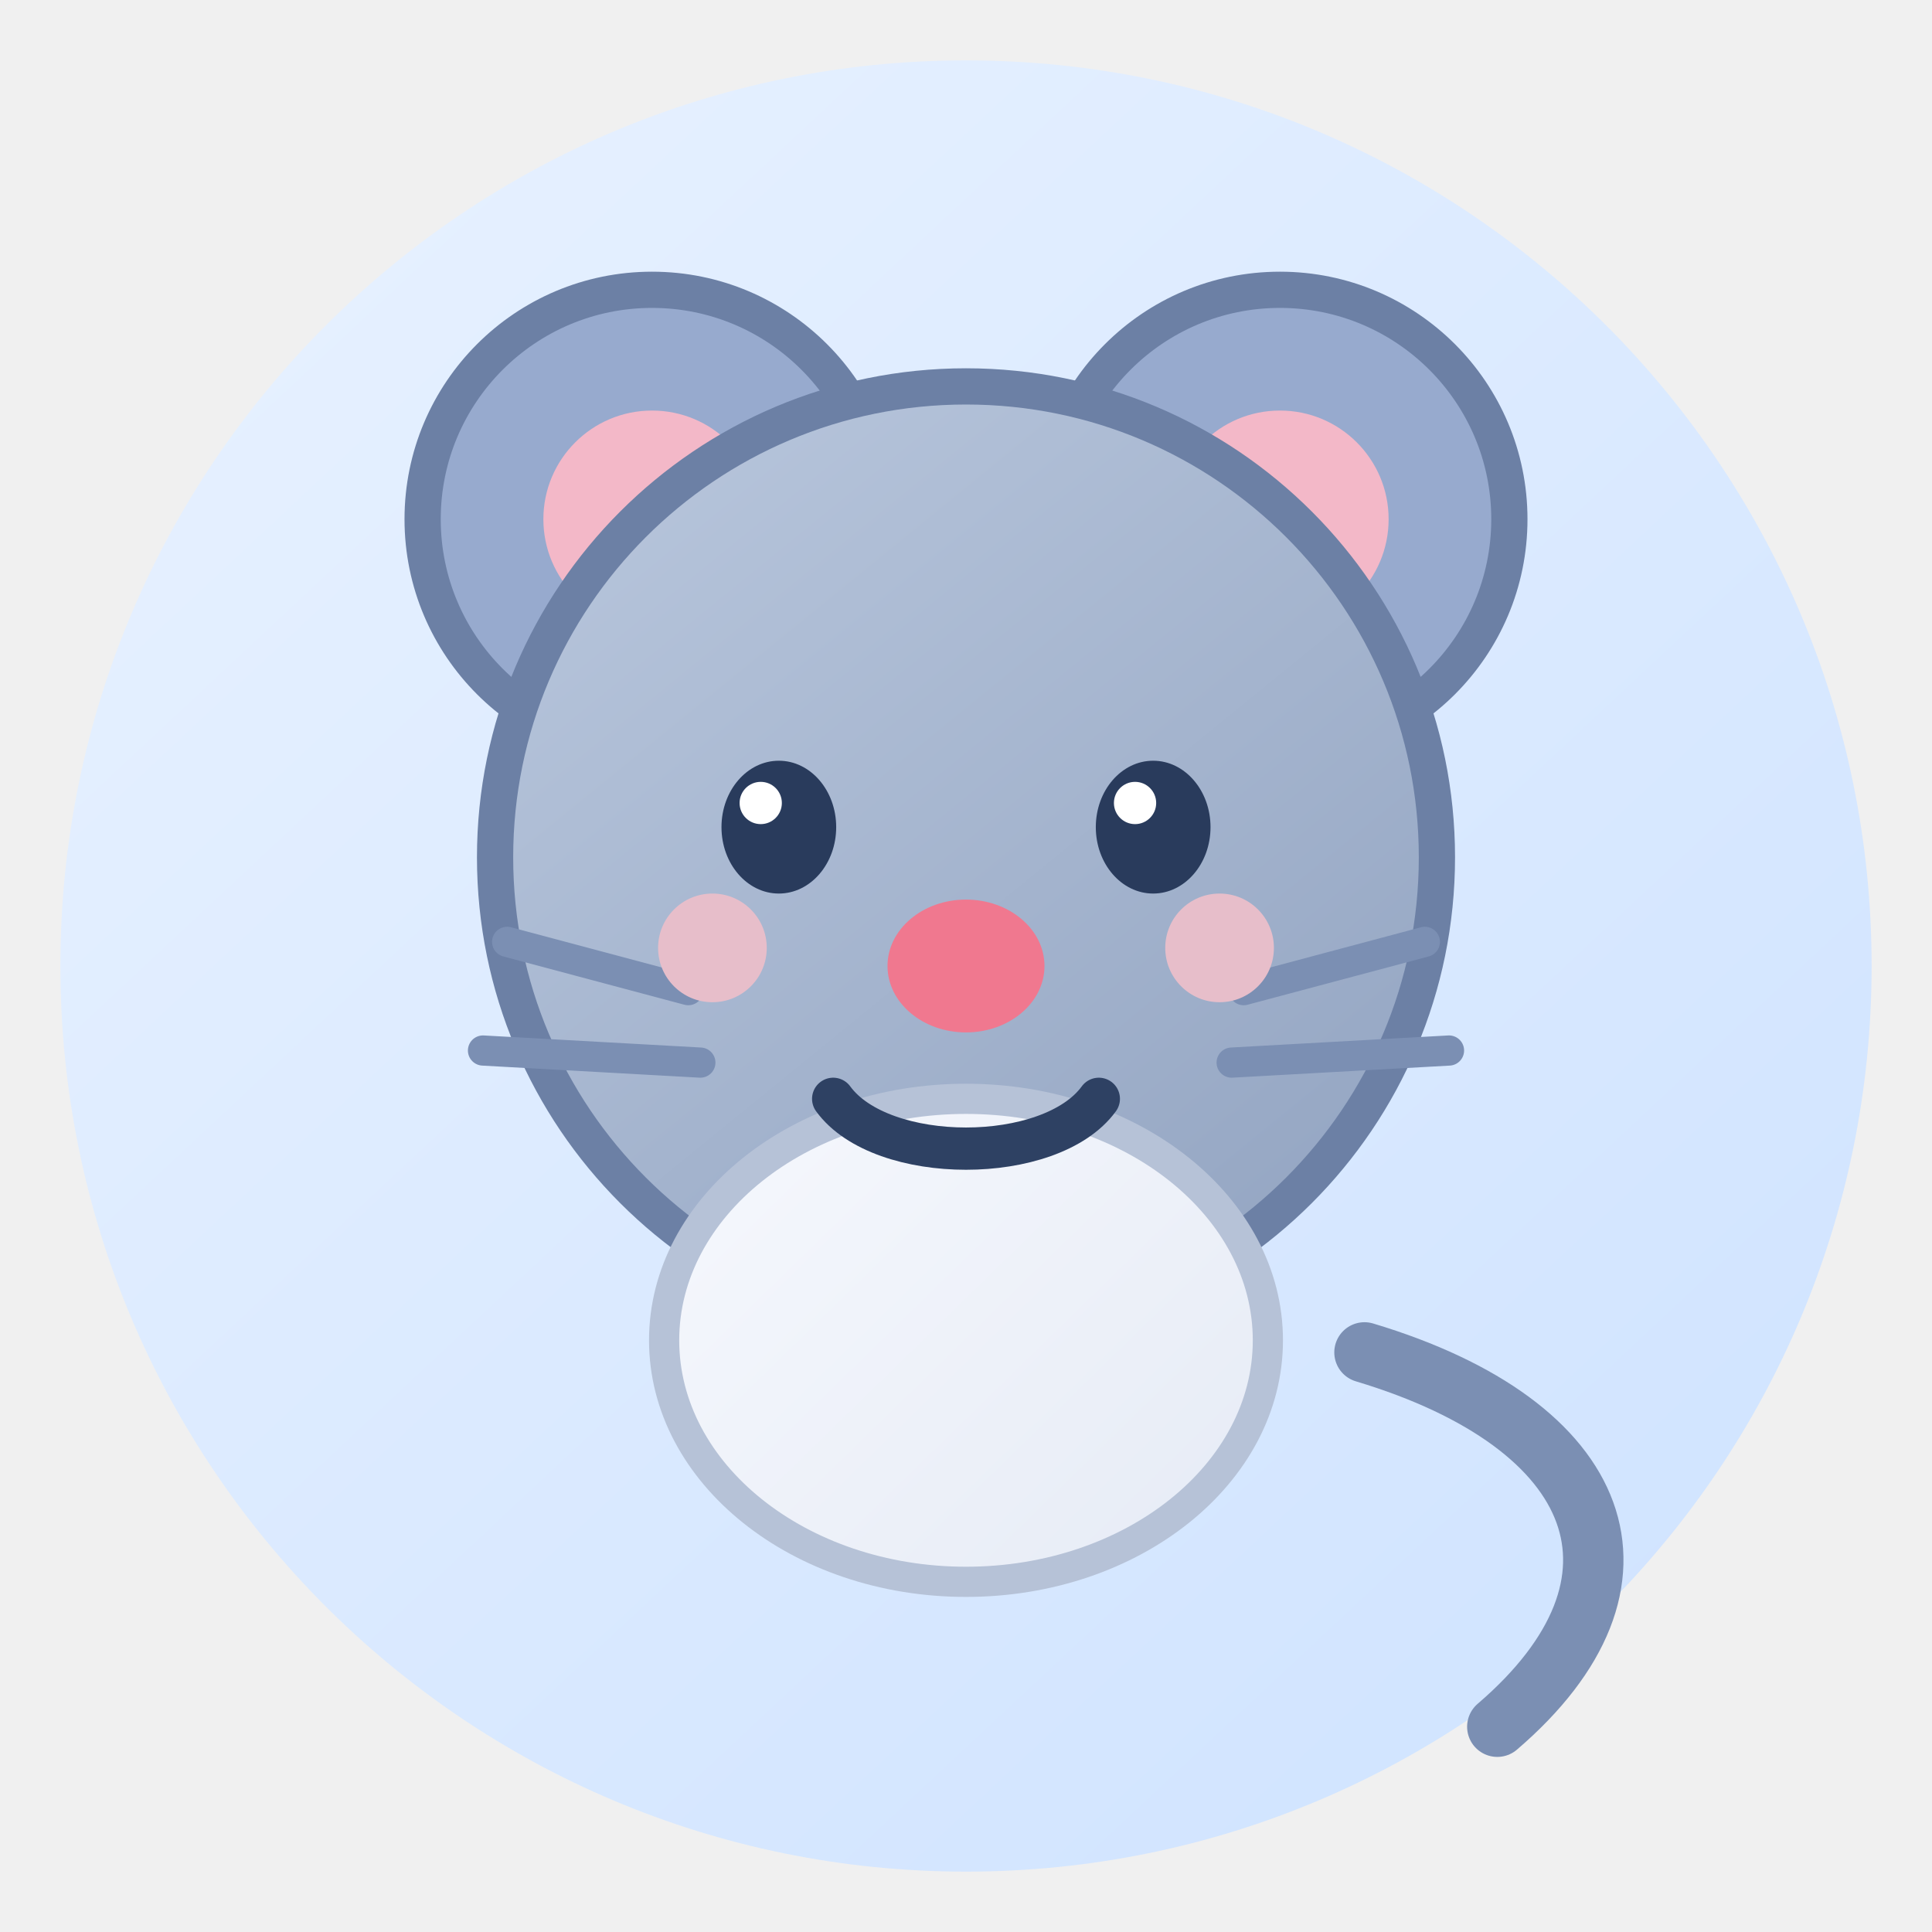
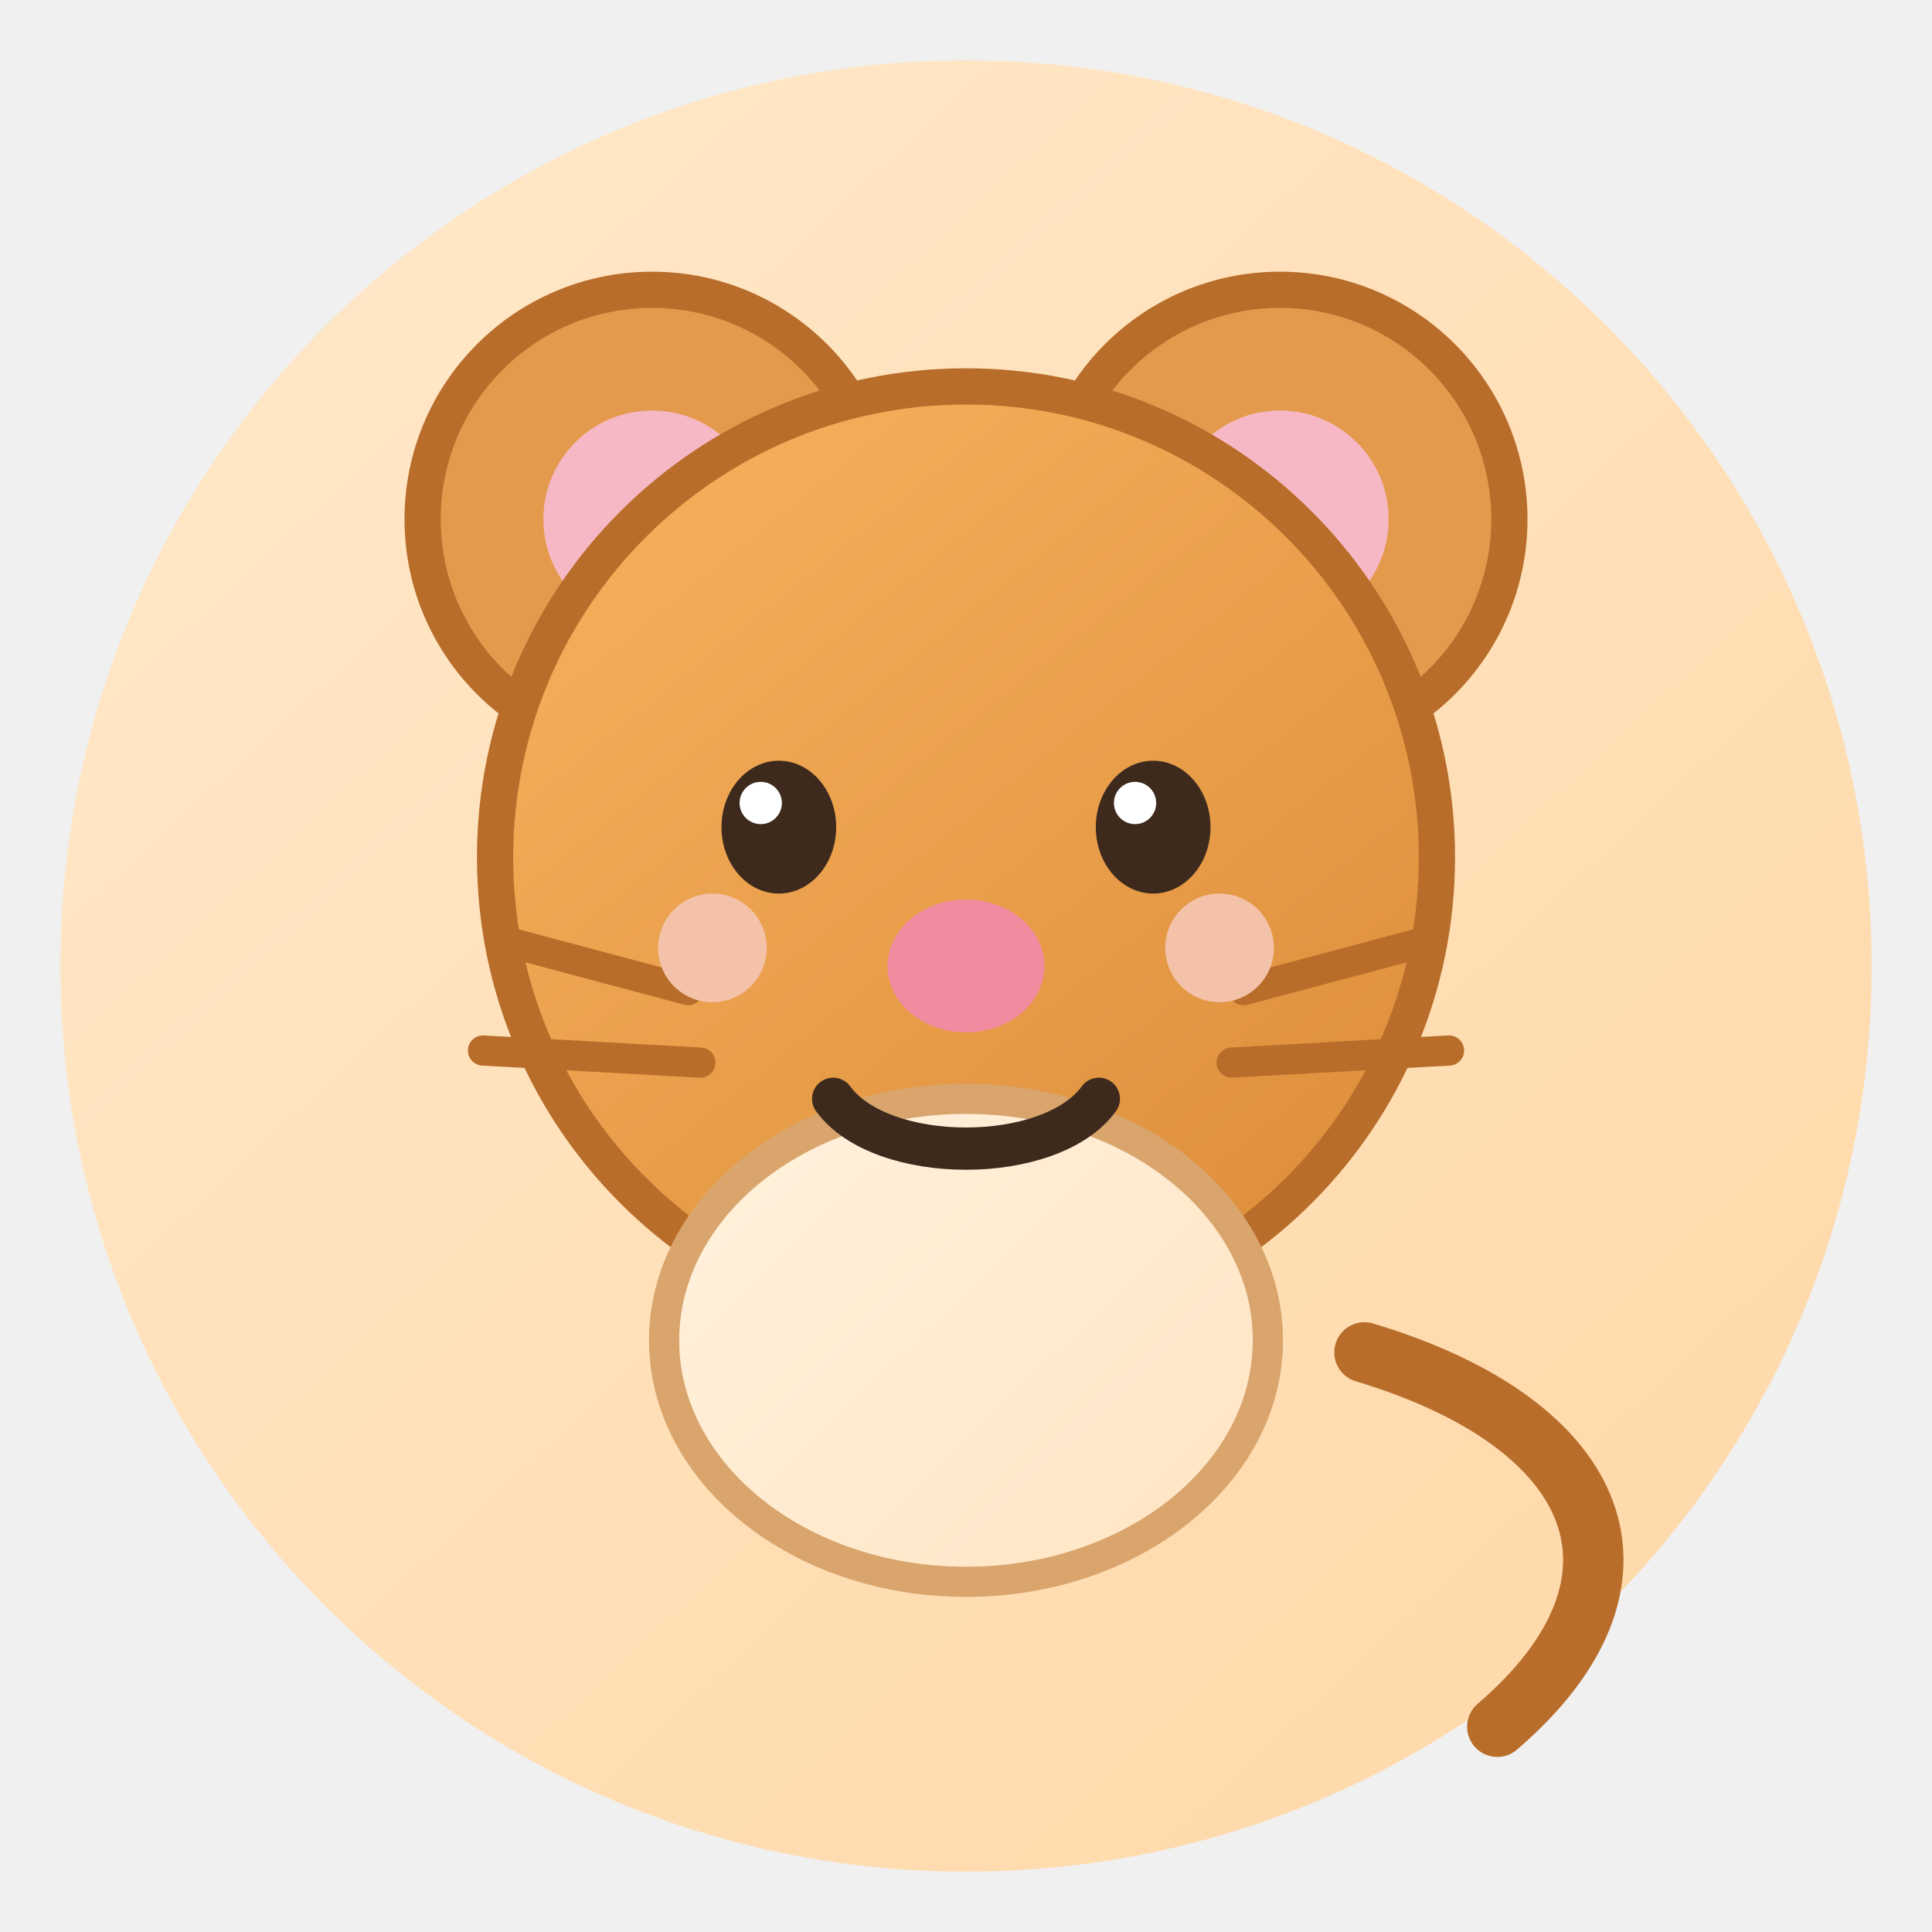
<svg xmlns="http://www.w3.org/2000/svg" width="320" height="320" viewBox="0 0 320 320" fill="none">
  <defs>
-     <linearGradient id="mouseBg" x1="30" y1="26" x2="286" y2="300" gradientUnits="userSpaceOnUse">
-       <stop stop-color="#E7F1FF" />
-       <stop offset="1" stop-color="#CFE3FF" />
+     <linearGradient id="mouseBg" x1="30" y1="24" x2="286" y2="300" gradientUnits="userSpaceOnUse">
+       <stop stop-color="#FFE8C9" />
+       <stop offset="1" stop-color="#FFD8A8" />
    </linearGradient>
-     <linearGradient id="mouseFace" x1="90" y1="68" x2="230" y2="240" gradientUnits="userSpaceOnUse">
-       <stop stop-color="#B9C7DD" />
-       <stop offset="1" stop-color="#8EA0BE" />
+     <linearGradient id="mouseFur" x1="90" y1="66" x2="232" y2="242" gradientUnits="userSpaceOnUse">
+       <stop stop-color="#F7B25D" />
+       <stop offset="1" stop-color="#D98835" />
    </linearGradient>
    <linearGradient id="mouseBelly" x1="120" y1="174" x2="200" y2="256" gradientUnits="userSpaceOnUse">
-       <stop stop-color="#F6F8FD" />
-       <stop offset="1" stop-color="#E7ECF6" />
+       <stop stop-color="#FFF2DF" />
+       <stop offset="1" stop-color="#FFE5C4" />
    </linearGradient>
  </defs>
  <circle cx="160" cy="160" r="150" fill="url(#mouseBg)" />
-   <circle cx="108" cy="86" r="38" fill="#97AACE" stroke="#6C80A5" stroke-width="6" />
-   <circle cx="212" cy="86" r="38" fill="#97AACE" stroke="#6C80A5" stroke-width="6" />
-   <circle cx="108" cy="86" r="18" fill="#F3B8C8" />
-   <circle cx="212" cy="86" r="18" fill="#F3B8C8" />
-   <circle cx="160" cy="142" r="78" fill="url(#mouseFace)" stroke="#6C80A5" stroke-width="6" />
-   <ellipse cx="160" cy="222" rx="50" ry="40" fill="url(#mouseBelly)" stroke="#B6C2D7" stroke-width="5" />
-   <ellipse cx="129" cy="137" rx="9.5" ry="11" fill="#293B5C" />
-   <ellipse cx="191" cy="137" rx="9.5" ry="11" fill="#293B5C" />
+   <circle cx="108" cy="86" r="38" fill="#E49A4D" stroke="#B86D2A" stroke-width="6" />
+   <circle cx="212" cy="86" r="38" fill="#E49A4D" stroke="#B86D2A" stroke-width="6" />
+   <circle cx="108" cy="86" r="18" fill="#F6B8C4" />
+   <circle cx="212" cy="86" r="18" fill="#F6B8C4" />
+   <circle cx="160" cy="142" r="78" fill="url(#mouseFur)" stroke="#B86D2A" stroke-width="6" />
+   <ellipse cx="160" cy="222" rx="50" ry="40" fill="url(#mouseBelly)" stroke="#D9A56D" stroke-width="5" />
+   <ellipse cx="129" cy="137" rx="9.5" ry="11" fill="#3D2A1D" />
+   <ellipse cx="191" cy="137" rx="9.5" ry="11" fill="#3D2A1D" />
  <circle cx="126" cy="133" r="3.5" fill="#FFFFFF" />
  <circle cx="188" cy="133" r="3.5" fill="#FFFFFF" />
-   <ellipse cx="160" cy="160" rx="13" ry="11" fill="#F0788F" />
-   <path d="M138 182C146 193 174 193 182 182" stroke="#2E4163" stroke-width="7" stroke-linecap="round" />
-   <path d="M114 164L84 156" stroke="#7B8FB3" stroke-width="5" stroke-linecap="round" />
-   <path d="M116 176L80 174" stroke="#7B8FB3" stroke-width="5" stroke-linecap="round" />
-   <path d="M206 164L236 156" stroke="#7B8FB3" stroke-width="5" stroke-linecap="round" />
-   <path d="M204 176L240 174" stroke="#7B8FB3" stroke-width="5" stroke-linecap="round" />
-   <path d="M226 224C266 236 276 262 248 286" stroke="#7B8FB3" stroke-width="10" stroke-linecap="round" />
-   <circle cx="118" cy="157" r="9" fill="#E7BECA" />
-   <circle cx="202" cy="157" r="9" fill="#E7BECA" />
+   <ellipse cx="160" cy="160" rx="13" ry="11" fill="#F18BA0" />
+   <path d="M138 182C146 193 174 193 182 182" stroke="#3D2A1D" stroke-width="7" stroke-linecap="round" />
+   <path d="M114 164L84 156" stroke="#B86D2A" stroke-width="5" stroke-linecap="round" />
+   <path d="M116 176L80 174" stroke="#B86D2A" stroke-width="5" stroke-linecap="round" />
+   <path d="M206 164L236 156" stroke="#B86D2A" stroke-width="5" stroke-linecap="round" />
+   <path d="M204 176L240 174" stroke="#B86D2A" stroke-width="5" stroke-linecap="round" />
+   <path d="M226 224C266 236 276 262 248 286" stroke="#B86D2A" stroke-width="10" stroke-linecap="round" />
+   <circle cx="118" cy="157" r="9" fill="#F4C1A9" />
+   <circle cx="202" cy="157" r="9" fill="#F4C1A9" />
</svg>
